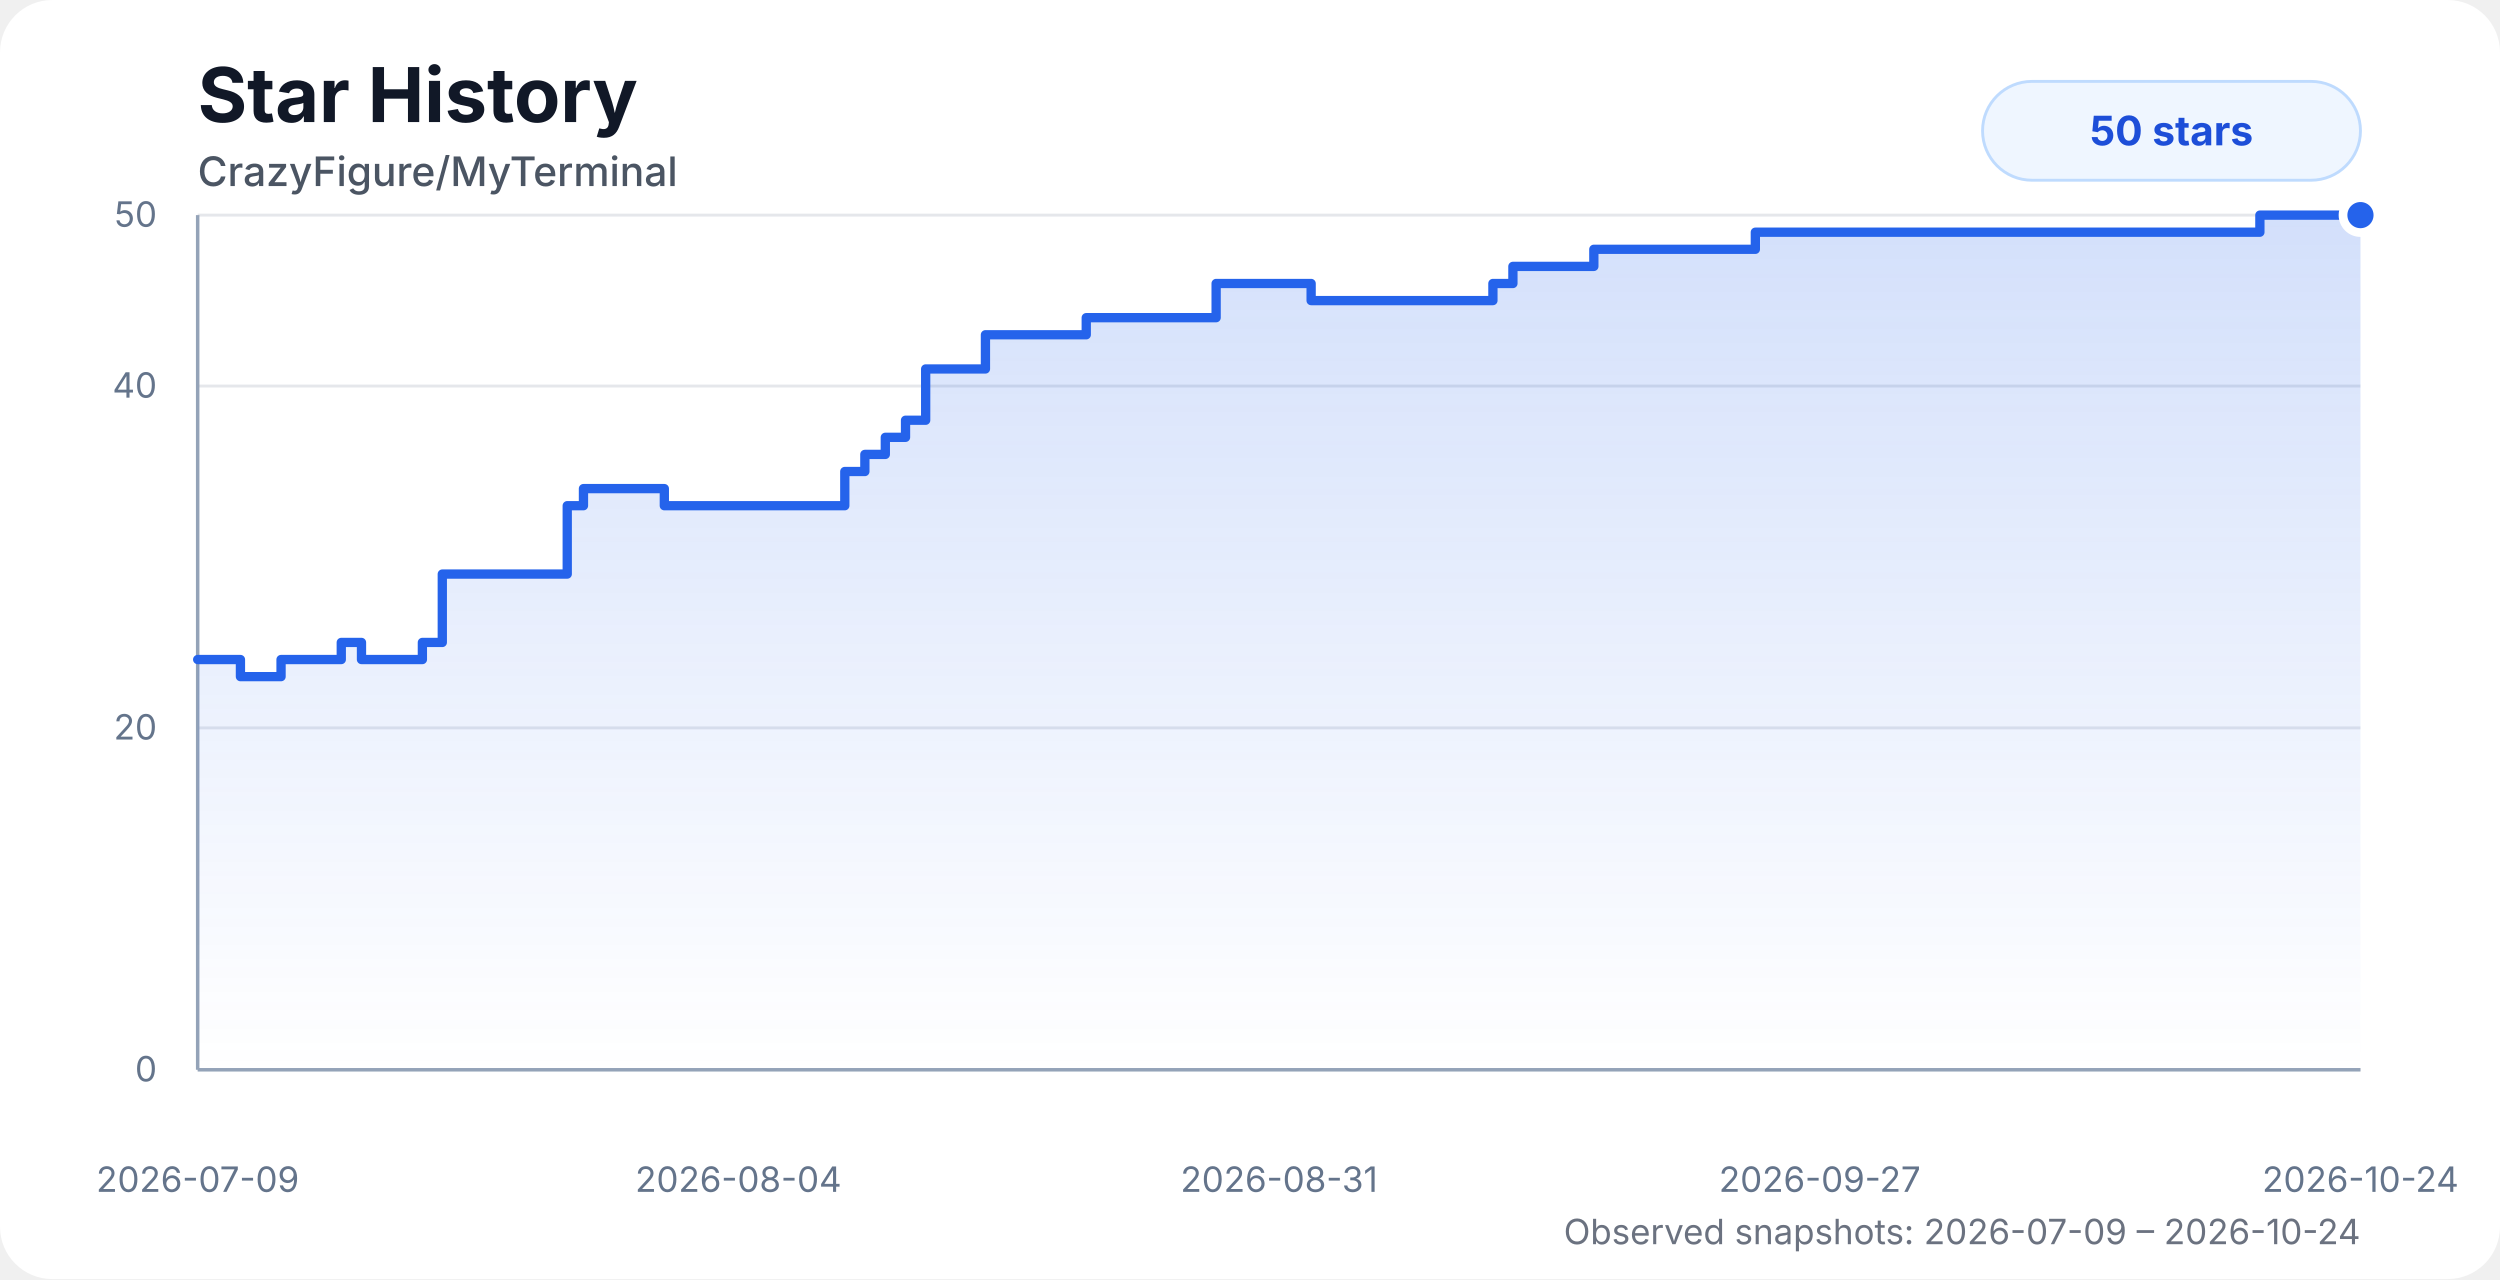
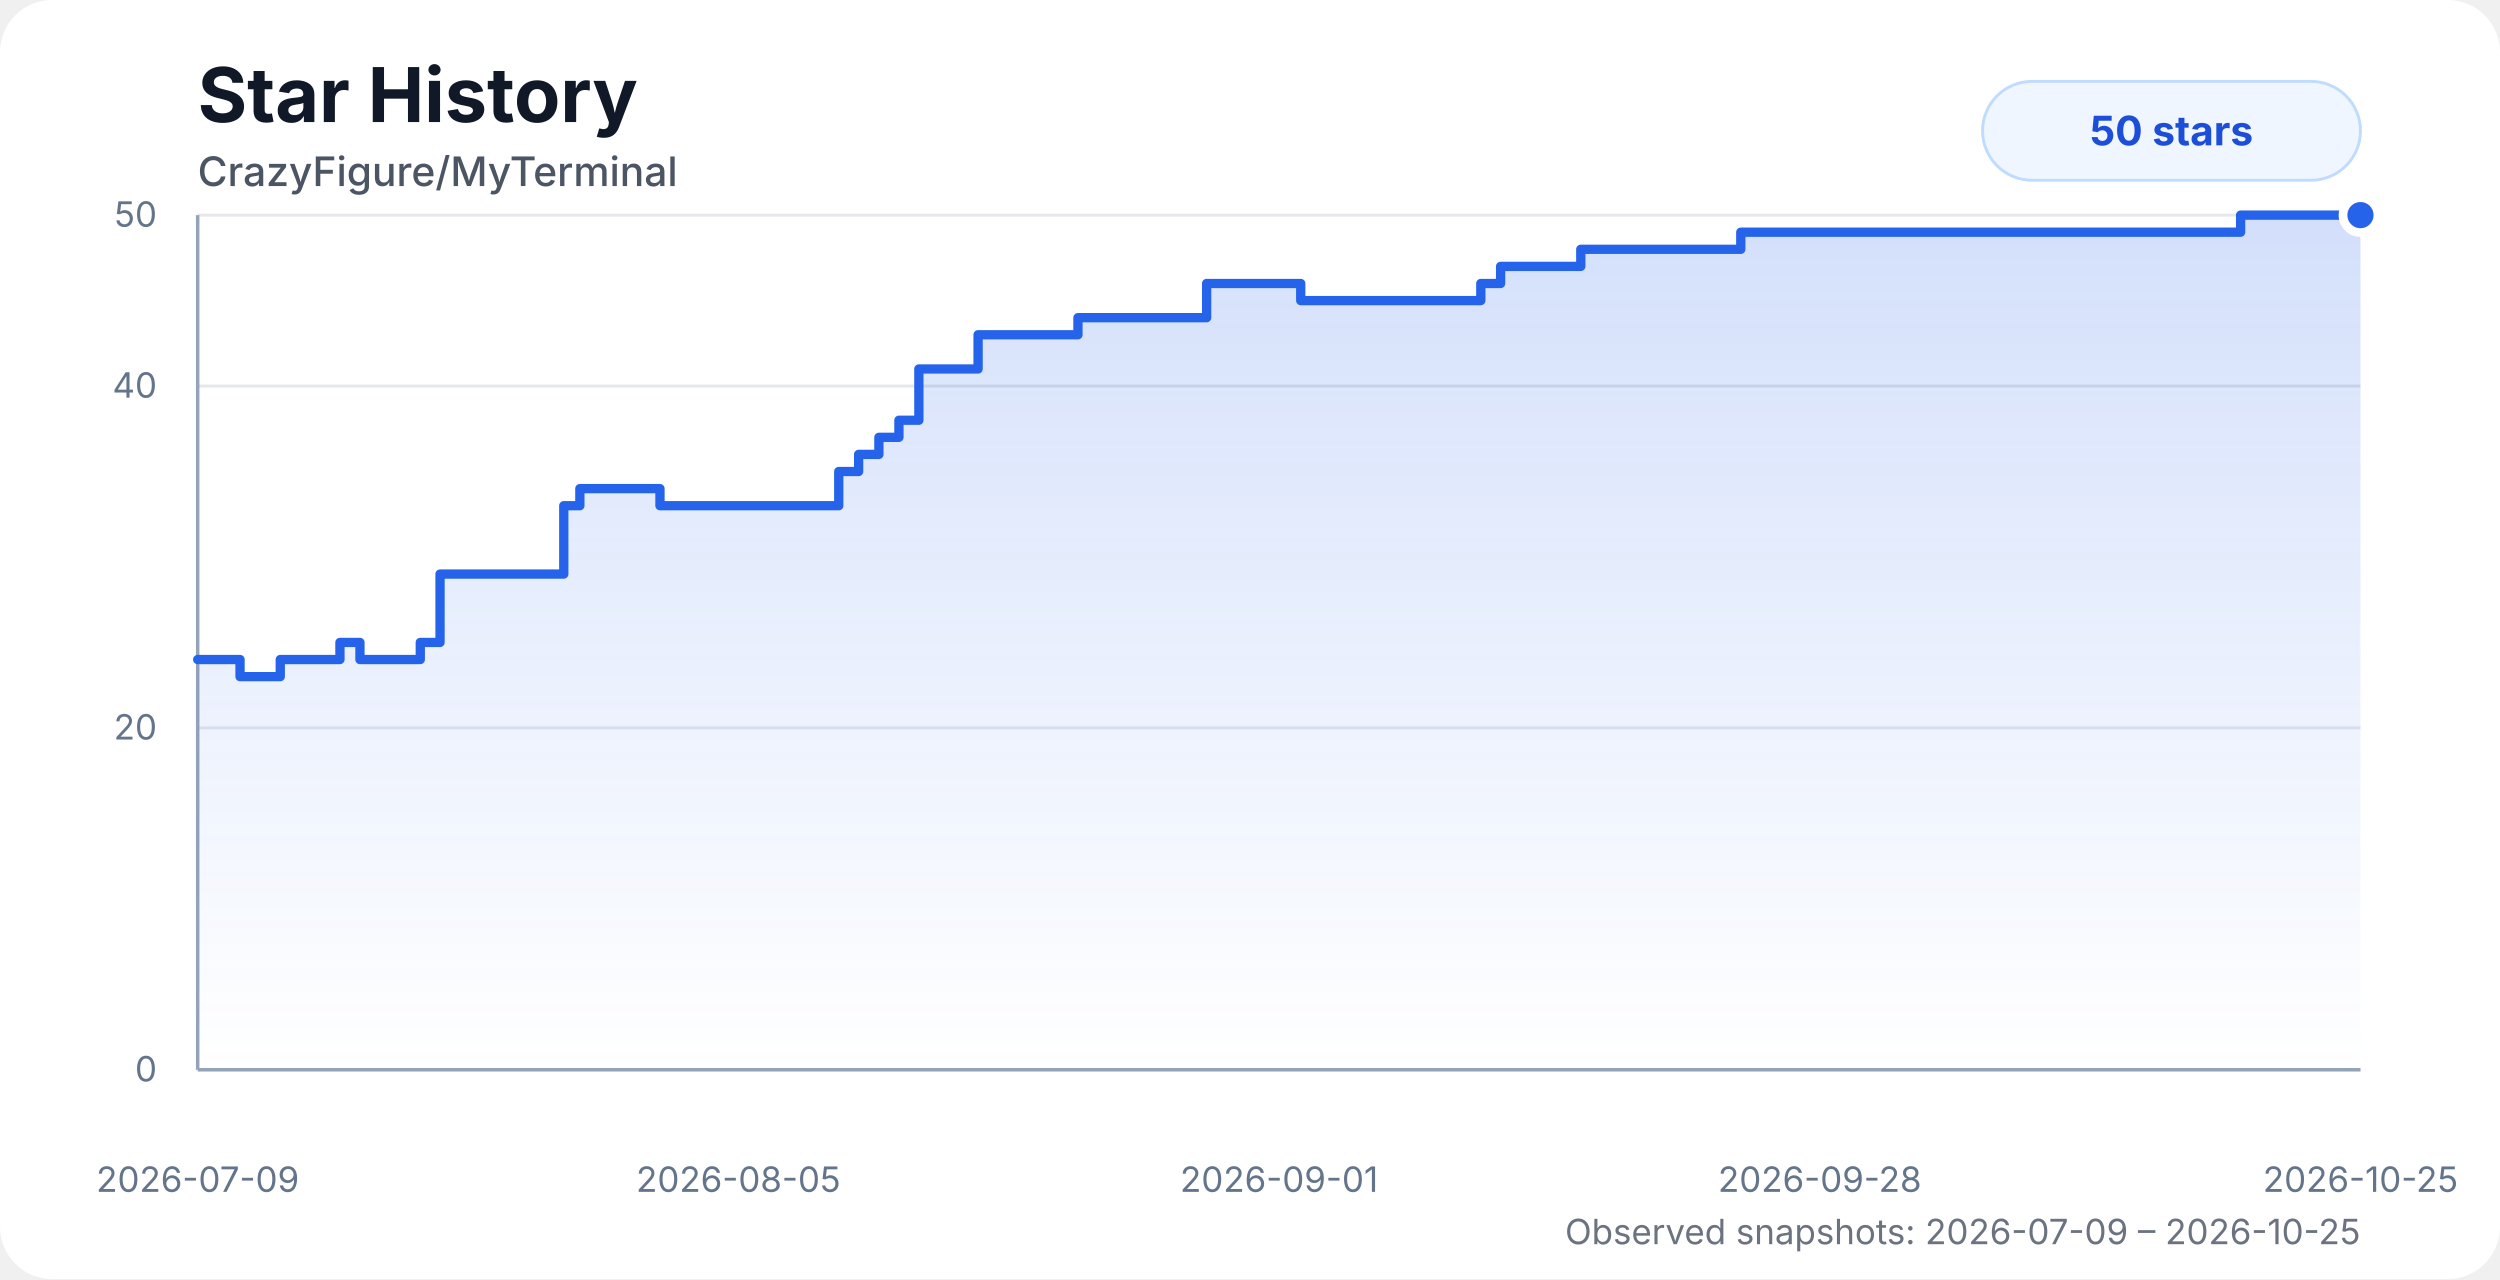
<svg xmlns="http://www.w3.org/2000/svg" width="860" height="440" viewBox="0 0 860 440" role="img" aria-labelledby="title desc">
  <style>
    .chart-bg { fill: #ffffff; }
    .title { fill: #111827; font: 700 26px system-ui, -apple-system, BlinkMacSystemFont, "Segoe UI", sans-serif; }
    .subtitle { fill: #4b5563; font: 500 14px system-ui, -apple-system, BlinkMacSystemFont, "Segoe UI", sans-serif; }
    .axis-label { fill: #64748b; font: 12px system-ui, -apple-system, BlinkMacSystemFont, "Segoe UI", sans-serif; }
    .grid { stroke: #e5e7eb; stroke-width: 1; }
    .axis { stroke: #94a3b8; stroke-width: 1.2; }
    .area { fill: url(#starGradient); opacity: 0.28; }
    .line { fill: none; stroke: #2563eb; stroke-width: 3.2; stroke-linecap: round; stroke-linejoin: round; }
    .dot { fill: #2563eb; stroke: #ffffff; stroke-width: 3; }
    .badge { fill: #eff6ff; stroke: #bfdbfe; }
    .badge-text { fill: #1d4ed8; font: 700 14px system-ui, -apple-system, BlinkMacSystemFont, "Segoe UI", sans-serif; }
    .status { fill: #6b7280; font: 12px system-ui, -apple-system, BlinkMacSystemFont, "Segoe UI", sans-serif; }
    @media (prefers-color-scheme: dark) {
      .chart-bg { fill: #0d1117; }
      .title { fill: #f8fafc; }
      .subtitle { fill: #cbd5e1; }
      .axis-label { fill: #94a3b8; }
      .grid { stroke: #1f2937; }
      .axis { stroke: #475569; }
      .dot { stroke: #0d1117; }
      .badge { fill: #172554; stroke: #1d4ed8; }
      .badge-text { fill: #bfdbfe; }
      .status { fill: #94a3b8; }
    }
  </style>
  <defs>
    <linearGradient id="starGradient" x1="0" x2="0" y1="0" y2="1">
      <stop offset="0%" stop-color="#2563eb" stop-opacity="0.72" />
      <stop offset="100%" stop-color="#2563eb" stop-opacity="0" />
    </linearGradient>
  </defs>
  <rect class="chart-bg" width="860" height="440" rx="18" />
  <text class="title" x="68" y="42">Star History</text>
  <text class="subtitle" x="68" y="64">CrazyFigure/MyTerminal</text>
  <g>
    <line class="grid" x1="68" y1="368" x2="812" y2="368" />
    <line class="grid" x1="68" y1="250.4" x2="812" y2="250.4" />
    <line class="grid" x1="68" y1="132.8" x2="812" y2="132.8" />
    <line class="grid" x1="68" y1="74" x2="812" y2="74" />
    <line class="axis" x1="68" y1="74" x2="68" y2="368" />
    <line class="axis" x1="68" y1="368" x2="812" y2="368" />
    <text class="axis-label" x="54" y="372" text-anchor="end">0</text>
    <text class="axis-label" x="54" y="254.4" text-anchor="end">20</text>
    <text class="axis-label" x="54" y="136.8" text-anchor="end">40</text>
    <text class="axis-label" x="54" y="78" text-anchor="end">50</text>
    <text class="axis-label" x="68" y="410" text-anchor="middle">2026-07-09</text>
-     <text class="axis-label" x="254" y="410" text-anchor="middle">2026-08-04</text>
-     <text class="axis-label" x="440" y="410" text-anchor="middle">2026-08-31</text>
-     <text class="axis-label" x="626" y="410" text-anchor="middle">2026-09-27</text>
-     <text class="axis-label" x="812" y="410" text-anchor="middle">2026-10-24</text>
+     <text class="axis-label" x="254" y="410" text-anchor="middle">2026-08-05</text>
+     <text class="axis-label" x="440" y="410" text-anchor="middle">2026-09-01</text>
+     <text class="axis-label" x="626" y="410" text-anchor="middle">2026-09-28</text>
+     <text class="axis-label" x="812" y="410" text-anchor="middle">2026-10-25</text>
  </g>
-   <path class="area" d="M 68 226.88 H 75.96 V 226.88 H 82.71 V 232.76 H 96.68 V 226.88 H 117.4 V 221 H 124.35 V 226.88 H 145.3 V 221 H 152.15 V 197.48 H 159.1 V 197.48 H 195.13 V 173.96 H 200.71 V 168.08 H 228.53 V 173.96 H 249.32 V 173.96 H 256.25 V 173.96 H 263.2 V 173.96 H 270 V 173.96 H 276.64 V 173.96 H 283.62 V 173.96 H 290.61 V 162.2 H 297.51 V 156.32 H 304.55 V 150.44 H 311.5 V 144.56 H 318.43 V 126.92 H 325.06 V 126.92 H 332.05 V 126.92 H 338.99 V 115.16 H 345.9 V 115.16 H 352.86 V 115.16 H 359.79 V 115.16 H 366.76 V 115.16 H 373.67 V 109.28 H 380.65 V 109.28 H 387.59 V 109.28 H 394.51 V 109.28 H 401.49 V 109.28 H 410.9 V 109.28 H 418.35 V 97.52 H 423.83 V 97.52 H 430.46 V 97.52 H 437.47 V 97.52 H 444.19 V 97.52 H 451.03 V 103.4 H 457.96 V 103.4 H 464.94 V 103.4 H 471.83 V 103.4 H 478.83 V 103.4 H 485.81 V 103.4 H 492.7 V 103.4 H 499.66 V 103.4 H 506.6 V 103.4 H 513.56 V 97.52 H 520.44 V 91.64 H 527.5 V 91.64 H 534.48 V 91.64 H 541.35 V 91.64 H 548.28 V 85.76 H 555.23 V 85.76 H 562.12 V 85.76 H 569.06 V 85.76 H 576.12 V 85.76 H 583.1 V 85.76 H 589.98 V 85.76 H 596.85 V 85.76 H 603.84 V 79.88 H 610.76 V 79.88 H 617.7 V 79.88 H 624.77 V 79.88 H 631.84 V 79.88 H 638.77 V 79.88 H 645.66 V 79.88 H 652.72 V 79.88 H 659.61 V 79.88 H 666.42 V 79.88 H 673.47 V 79.88 H 680.47 V 79.88 H 687.54 V 79.88 H 694.39 V 79.88 H 701.4 V 79.88 H 708.32 V 79.88 H 715.2 V 79.88 H 722.16 V 79.88 H 729.14 V 79.88 H 736.18 V 79.88 H 742.67 V 79.88 H 749.52 V 79.88 H 756.46 V 79.88 H 763.34 V 79.88 H 770.39 V 79.88 H 777.4 V 74 H 784.28 V 74 H 791.22 V 74 H 798.17 V 74 H 805.09 V 74 H 812 V 74 L 812 368 L 68 368 Z" />
-   <path class="line" d="M 68 226.88 H 75.96 V 226.88 H 82.71 V 232.76 H 96.68 V 226.88 H 117.4 V 221 H 124.35 V 226.88 H 145.3 V 221 H 152.15 V 197.48 H 159.1 V 197.48 H 195.13 V 173.96 H 200.71 V 168.08 H 228.53 V 173.96 H 249.32 V 173.96 H 256.25 V 173.96 H 263.2 V 173.96 H 270 V 173.96 H 276.64 V 173.96 H 283.62 V 173.96 H 290.61 V 162.2 H 297.51 V 156.32 H 304.55 V 150.44 H 311.5 V 144.56 H 318.43 V 126.92 H 325.06 V 126.92 H 332.05 V 126.92 H 338.99 V 115.16 H 345.9 V 115.16 H 352.86 V 115.16 H 359.79 V 115.16 H 366.76 V 115.16 H 373.67 V 109.28 H 380.65 V 109.28 H 387.59 V 109.28 H 394.51 V 109.28 H 401.49 V 109.28 H 410.9 V 109.28 H 418.35 V 97.52 H 423.83 V 97.52 H 430.46 V 97.52 H 437.47 V 97.52 H 444.19 V 97.52 H 451.03 V 103.4 H 457.96 V 103.4 H 464.94 V 103.4 H 471.83 V 103.4 H 478.83 V 103.4 H 485.81 V 103.4 H 492.7 V 103.4 H 499.66 V 103.4 H 506.6 V 103.4 H 513.56 V 97.52 H 520.44 V 91.64 H 527.5 V 91.64 H 534.48 V 91.64 H 541.35 V 91.64 H 548.28 V 85.76 H 555.23 V 85.76 H 562.12 V 85.76 H 569.06 V 85.76 H 576.12 V 85.76 H 583.1 V 85.76 H 589.98 V 85.76 H 596.85 V 85.76 H 603.84 V 79.88 H 610.76 V 79.88 H 617.7 V 79.88 H 624.77 V 79.88 H 631.84 V 79.88 H 638.77 V 79.88 H 645.66 V 79.88 H 652.72 V 79.88 H 659.61 V 79.88 H 666.42 V 79.88 H 673.47 V 79.88 H 680.47 V 79.88 H 687.54 V 79.88 H 694.39 V 79.88 H 701.4 V 79.88 H 708.32 V 79.88 H 715.2 V 79.88 H 722.16 V 79.88 H 729.14 V 79.88 H 736.18 V 79.88 H 742.67 V 79.88 H 749.52 V 79.88 H 756.46 V 79.88 H 763.34 V 79.88 H 770.39 V 79.88 H 777.4 V 74 H 784.28 V 74 H 791.22 V 74 H 798.17 V 74 H 805.09 V 74 H 812 V 74" />
+   <path class="area" d="M 68 226.88 H 75.89 V 226.88 H 82.57 V 232.76 H 96.41 V 226.88 H 116.94 V 221 H 123.82 V 226.88 H 144.58 V 221 H 151.37 V 197.48 H 158.25 V 197.48 H 193.94 V 173.96 H 199.47 V 168.08 H 227.03 V 173.96 H 247.63 V 173.96 H 254.5 V 173.96 H 261.38 V 173.96 H 268.11 V 173.96 H 274.69 V 173.96 H 281.6 V 173.96 H 288.53 V 162.2 H 295.37 V 156.32 H 302.34 V 150.44 H 309.23 V 144.56 H 316.09 V 126.92 H 322.66 V 126.92 H 329.58 V 126.92 H 336.46 V 115.16 H 343.31 V 115.16 H 350.2 V 115.16 H 357.07 V 115.16 H 363.97 V 115.16 H 370.81 V 109.28 H 377.73 V 109.28 H 384.61 V 109.28 H 391.46 V 109.28 H 398.37 V 109.28 H 407.7 V 109.28 H 415.08 V 97.52 H 420.5 V 97.52 H 427.07 V 97.52 H 434.02 V 97.52 H 440.67 V 97.52 H 447.45 V 103.4 H 454.32 V 103.4 H 461.23 V 103.4 H 468.06 V 103.4 H 474.99 V 103.4 H 481.91 V 103.4 H 488.74 V 103.4 H 495.63 V 103.4 H 502.51 V 103.4 H 509.4 V 97.52 H 516.21 V 91.64 H 523.2 V 91.64 H 530.12 V 91.64 H 536.92 V 91.64 H 543.79 V 85.76 H 550.68 V 85.76 H 557.51 V 85.76 H 564.38 V 85.76 H 571.38 V 85.76 H 578.29 V 85.76 H 585.11 V 85.76 H 591.91 V 85.76 H 598.83 V 79.88 H 605.69 V 79.88 H 612.57 V 79.88 H 619.57 V 79.88 H 626.57 V 79.88 H 633.44 V 79.88 H 640.27 V 79.88 H 647.26 V 79.88 H 654.08 V 79.88 H 660.83 V 79.88 H 667.82 V 79.88 H 674.75 V 79.88 H 681.75 V 79.88 H 688.54 V 79.88 H 695.48 V 79.88 H 702.34 V 79.88 H 709.16 V 79.88 H 716.05 V 79.88 H 722.97 V 79.88 H 729.94 V 79.88 H 736.37 V 79.88 H 743.16 V 79.88 H 750.03 V 79.88 H 756.84 V 79.88 H 763.83 V 79.88 H 770.77 V 74 H 777.59 V 74 H 784.47 V 74 H 791.35 V 74 H 798.2 V 74 H 805.05 V 74 H 812 V 74 L 812 368 L 68 368 Z" />
+   <path class="line" d="M 68 226.88 H 75.89 V 226.88 H 82.57 V 232.76 H 96.41 V 226.88 H 116.94 V 221 H 123.82 V 226.88 H 144.58 V 221 H 151.37 V 197.48 H 158.25 V 197.48 H 193.94 V 173.96 H 199.47 V 168.08 H 227.03 V 173.96 H 247.63 V 173.96 H 254.5 V 173.96 H 261.38 V 173.96 H 268.11 V 173.96 H 274.69 V 173.96 H 281.6 V 173.96 H 288.53 V 162.2 H 295.37 V 156.32 H 302.34 V 150.44 H 309.23 V 144.56 H 316.09 V 126.92 H 322.66 V 126.92 H 329.58 V 126.92 H 336.46 V 115.16 H 343.31 V 115.16 H 350.2 V 115.16 H 357.07 V 115.16 H 363.97 V 115.16 H 370.81 V 109.28 H 377.73 V 109.28 H 384.61 V 109.28 H 391.46 V 109.28 H 398.37 V 109.28 H 407.7 V 109.28 H 415.08 V 97.52 H 420.5 V 97.52 H 427.07 V 97.52 H 434.02 V 97.52 H 440.67 V 97.52 H 447.45 V 103.4 H 454.32 V 103.4 H 461.23 V 103.4 H 468.06 V 103.4 H 474.99 V 103.4 H 481.91 V 103.4 H 488.74 V 103.4 H 495.63 V 103.4 H 502.51 V 103.4 H 509.4 V 97.52 H 516.21 V 91.64 H 523.2 V 91.64 H 530.12 V 91.64 H 536.92 V 91.64 H 543.79 V 85.76 H 550.68 V 85.76 H 557.51 V 85.76 H 564.38 V 85.76 H 571.38 V 85.76 H 578.29 V 85.76 H 585.11 V 85.76 H 591.91 V 85.76 H 598.83 V 79.88 H 605.69 V 79.88 H 612.57 V 79.88 H 619.57 V 79.88 H 626.57 V 79.88 H 633.44 V 79.88 H 640.27 V 79.88 H 647.26 V 79.88 H 654.08 V 79.88 H 660.83 V 79.88 H 667.82 V 79.88 H 674.75 V 79.88 H 681.75 V 79.88 H 688.54 V 79.88 H 695.48 V 79.88 H 702.34 V 79.88 H 709.16 V 79.88 H 716.05 V 79.88 H 722.97 V 79.88 H 729.94 V 79.88 H 736.37 V 79.88 H 743.16 V 79.88 H 750.03 V 79.88 H 756.84 V 79.88 H 763.83 V 79.88 H 770.77 V 74 H 777.59 V 74 H 784.47 V 74 H 791.35 V 74 H 798.2 V 74 H 805.05 V 74 H 812 V 74" />
  <circle class="dot" cx="812" cy="74" r="6" />
  <rect class="badge" x="682" y="28" width="130" height="34" rx="17" />
  <text class="badge-text" x="747" y="50" text-anchor="middle">50 stars</text>
-   <text class="status" x="812" y="428" text-anchor="end">Observed snapshots: 2026-07-09 – 2026-10-24</text>
+   <text class="status" x="812" y="428" text-anchor="end">Observed snapshots: 2026-07-09 – 2026-10-25</text>
</svg>
